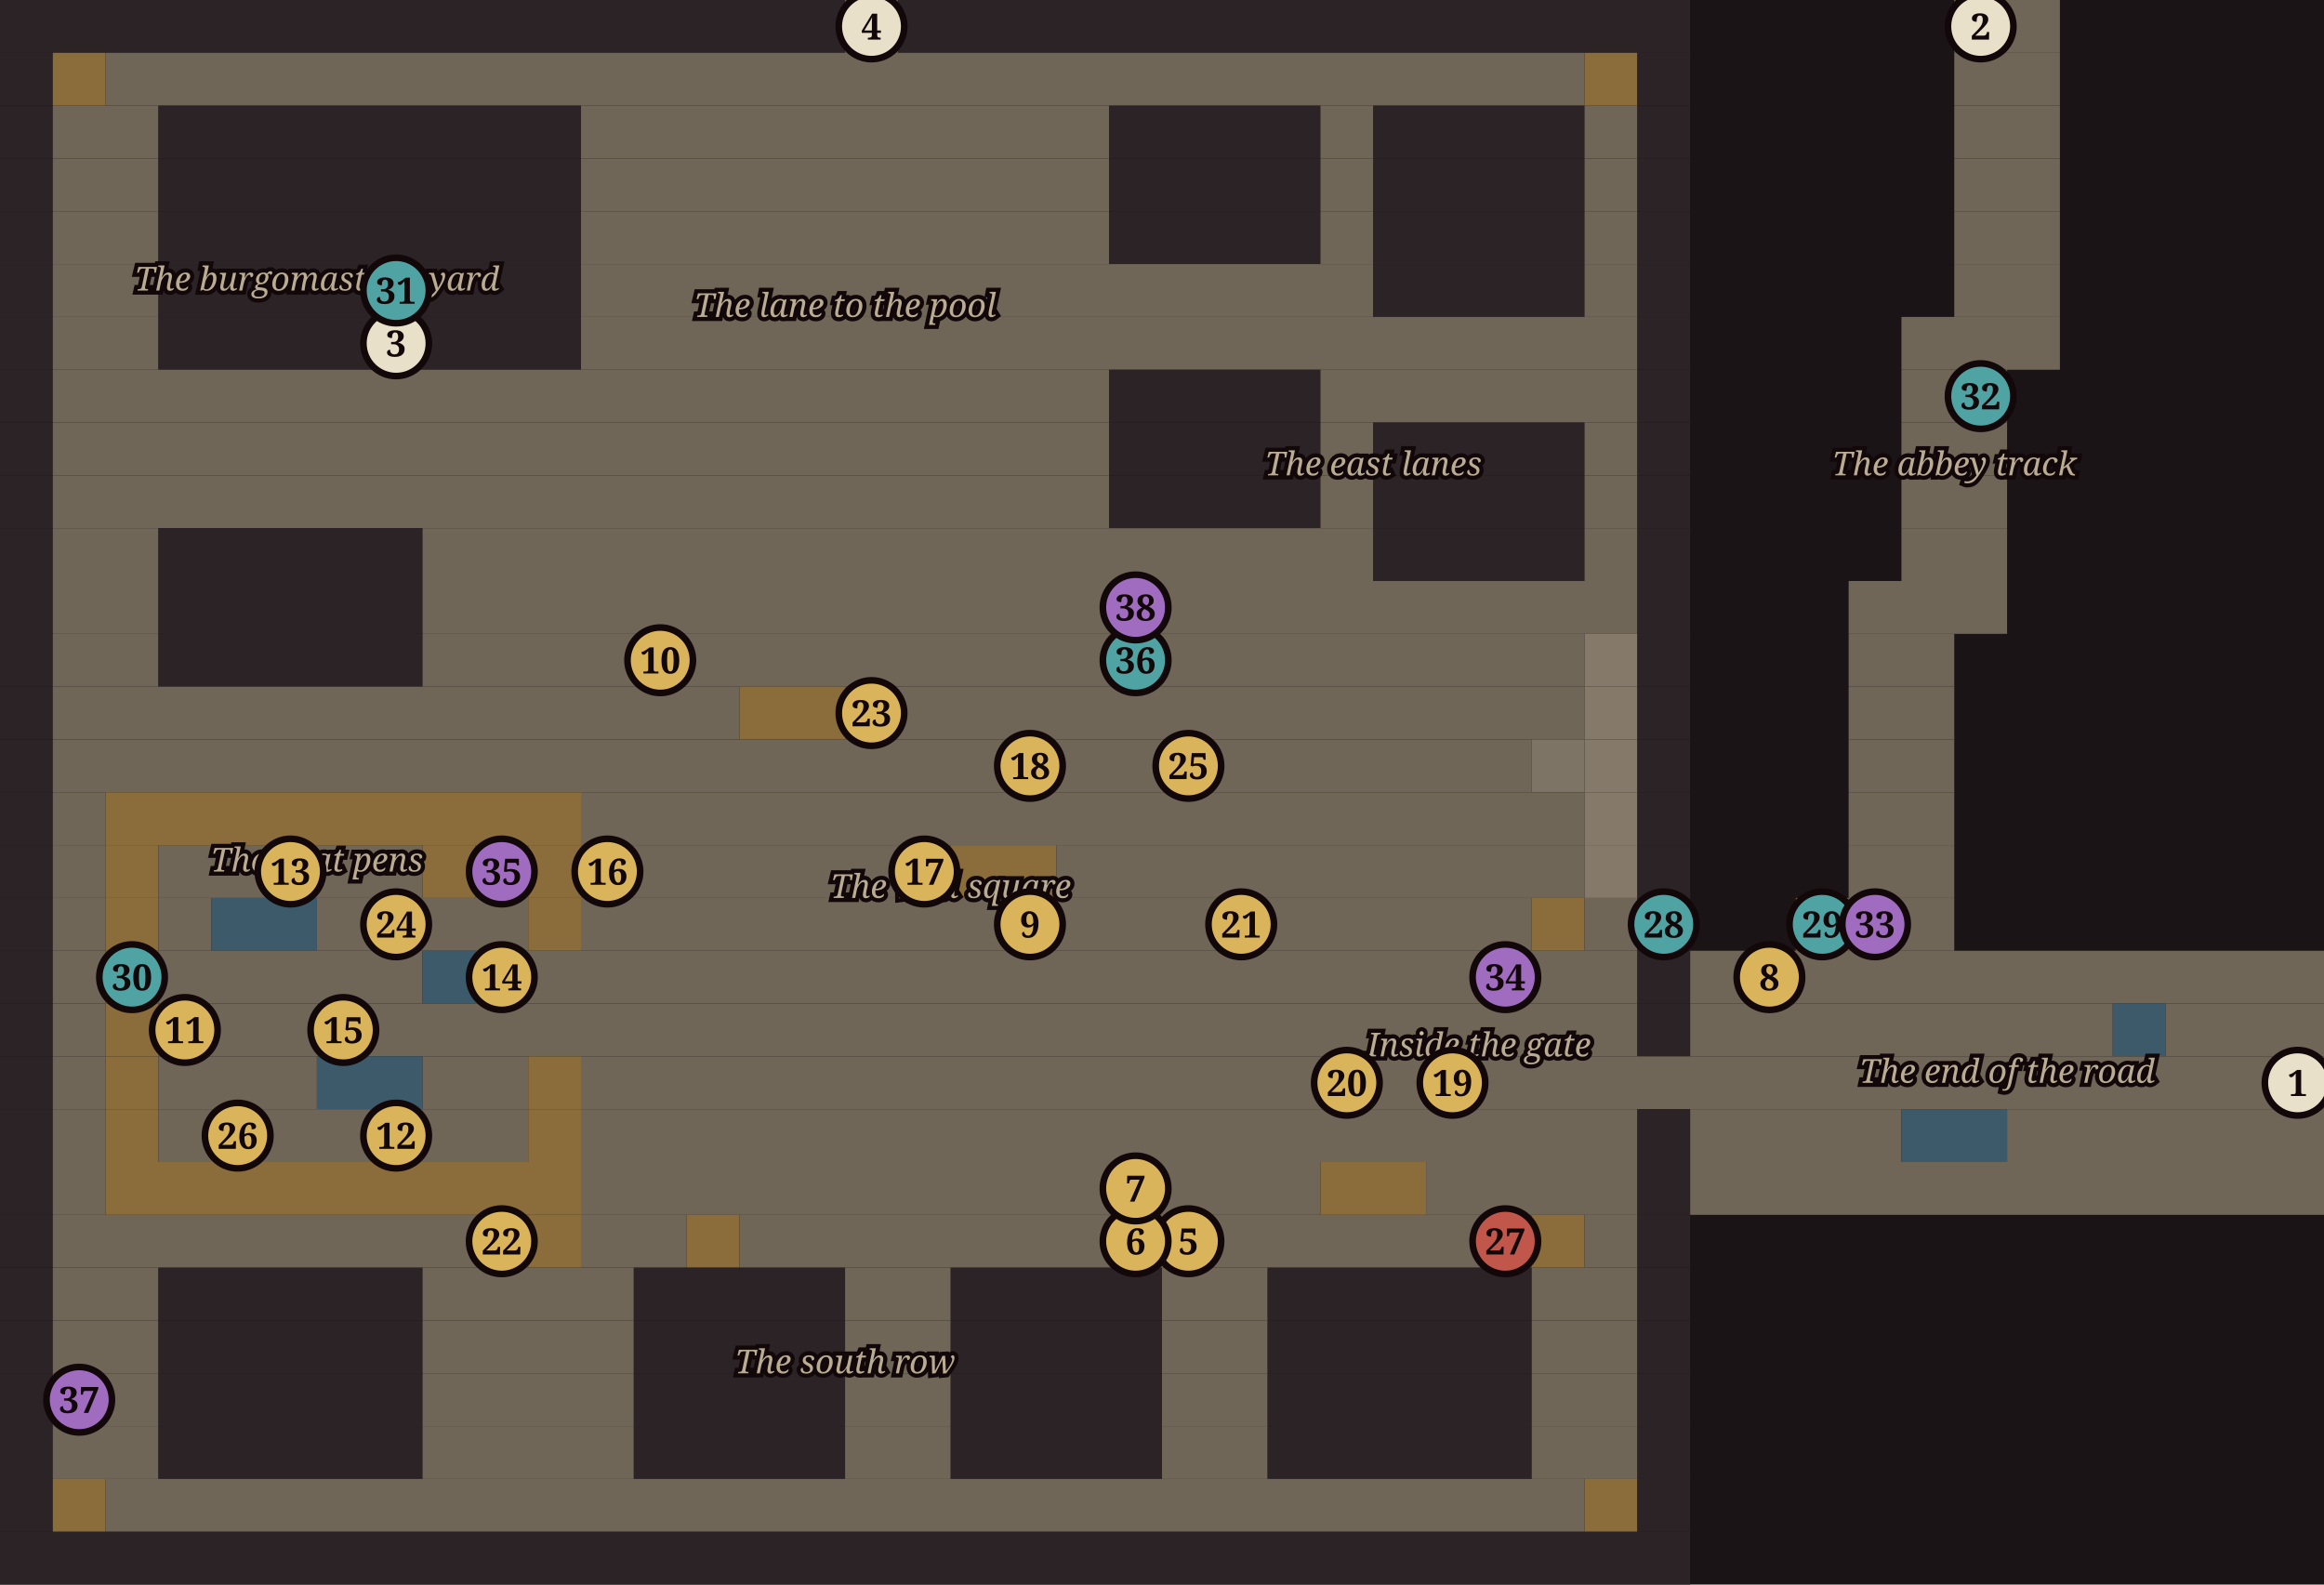
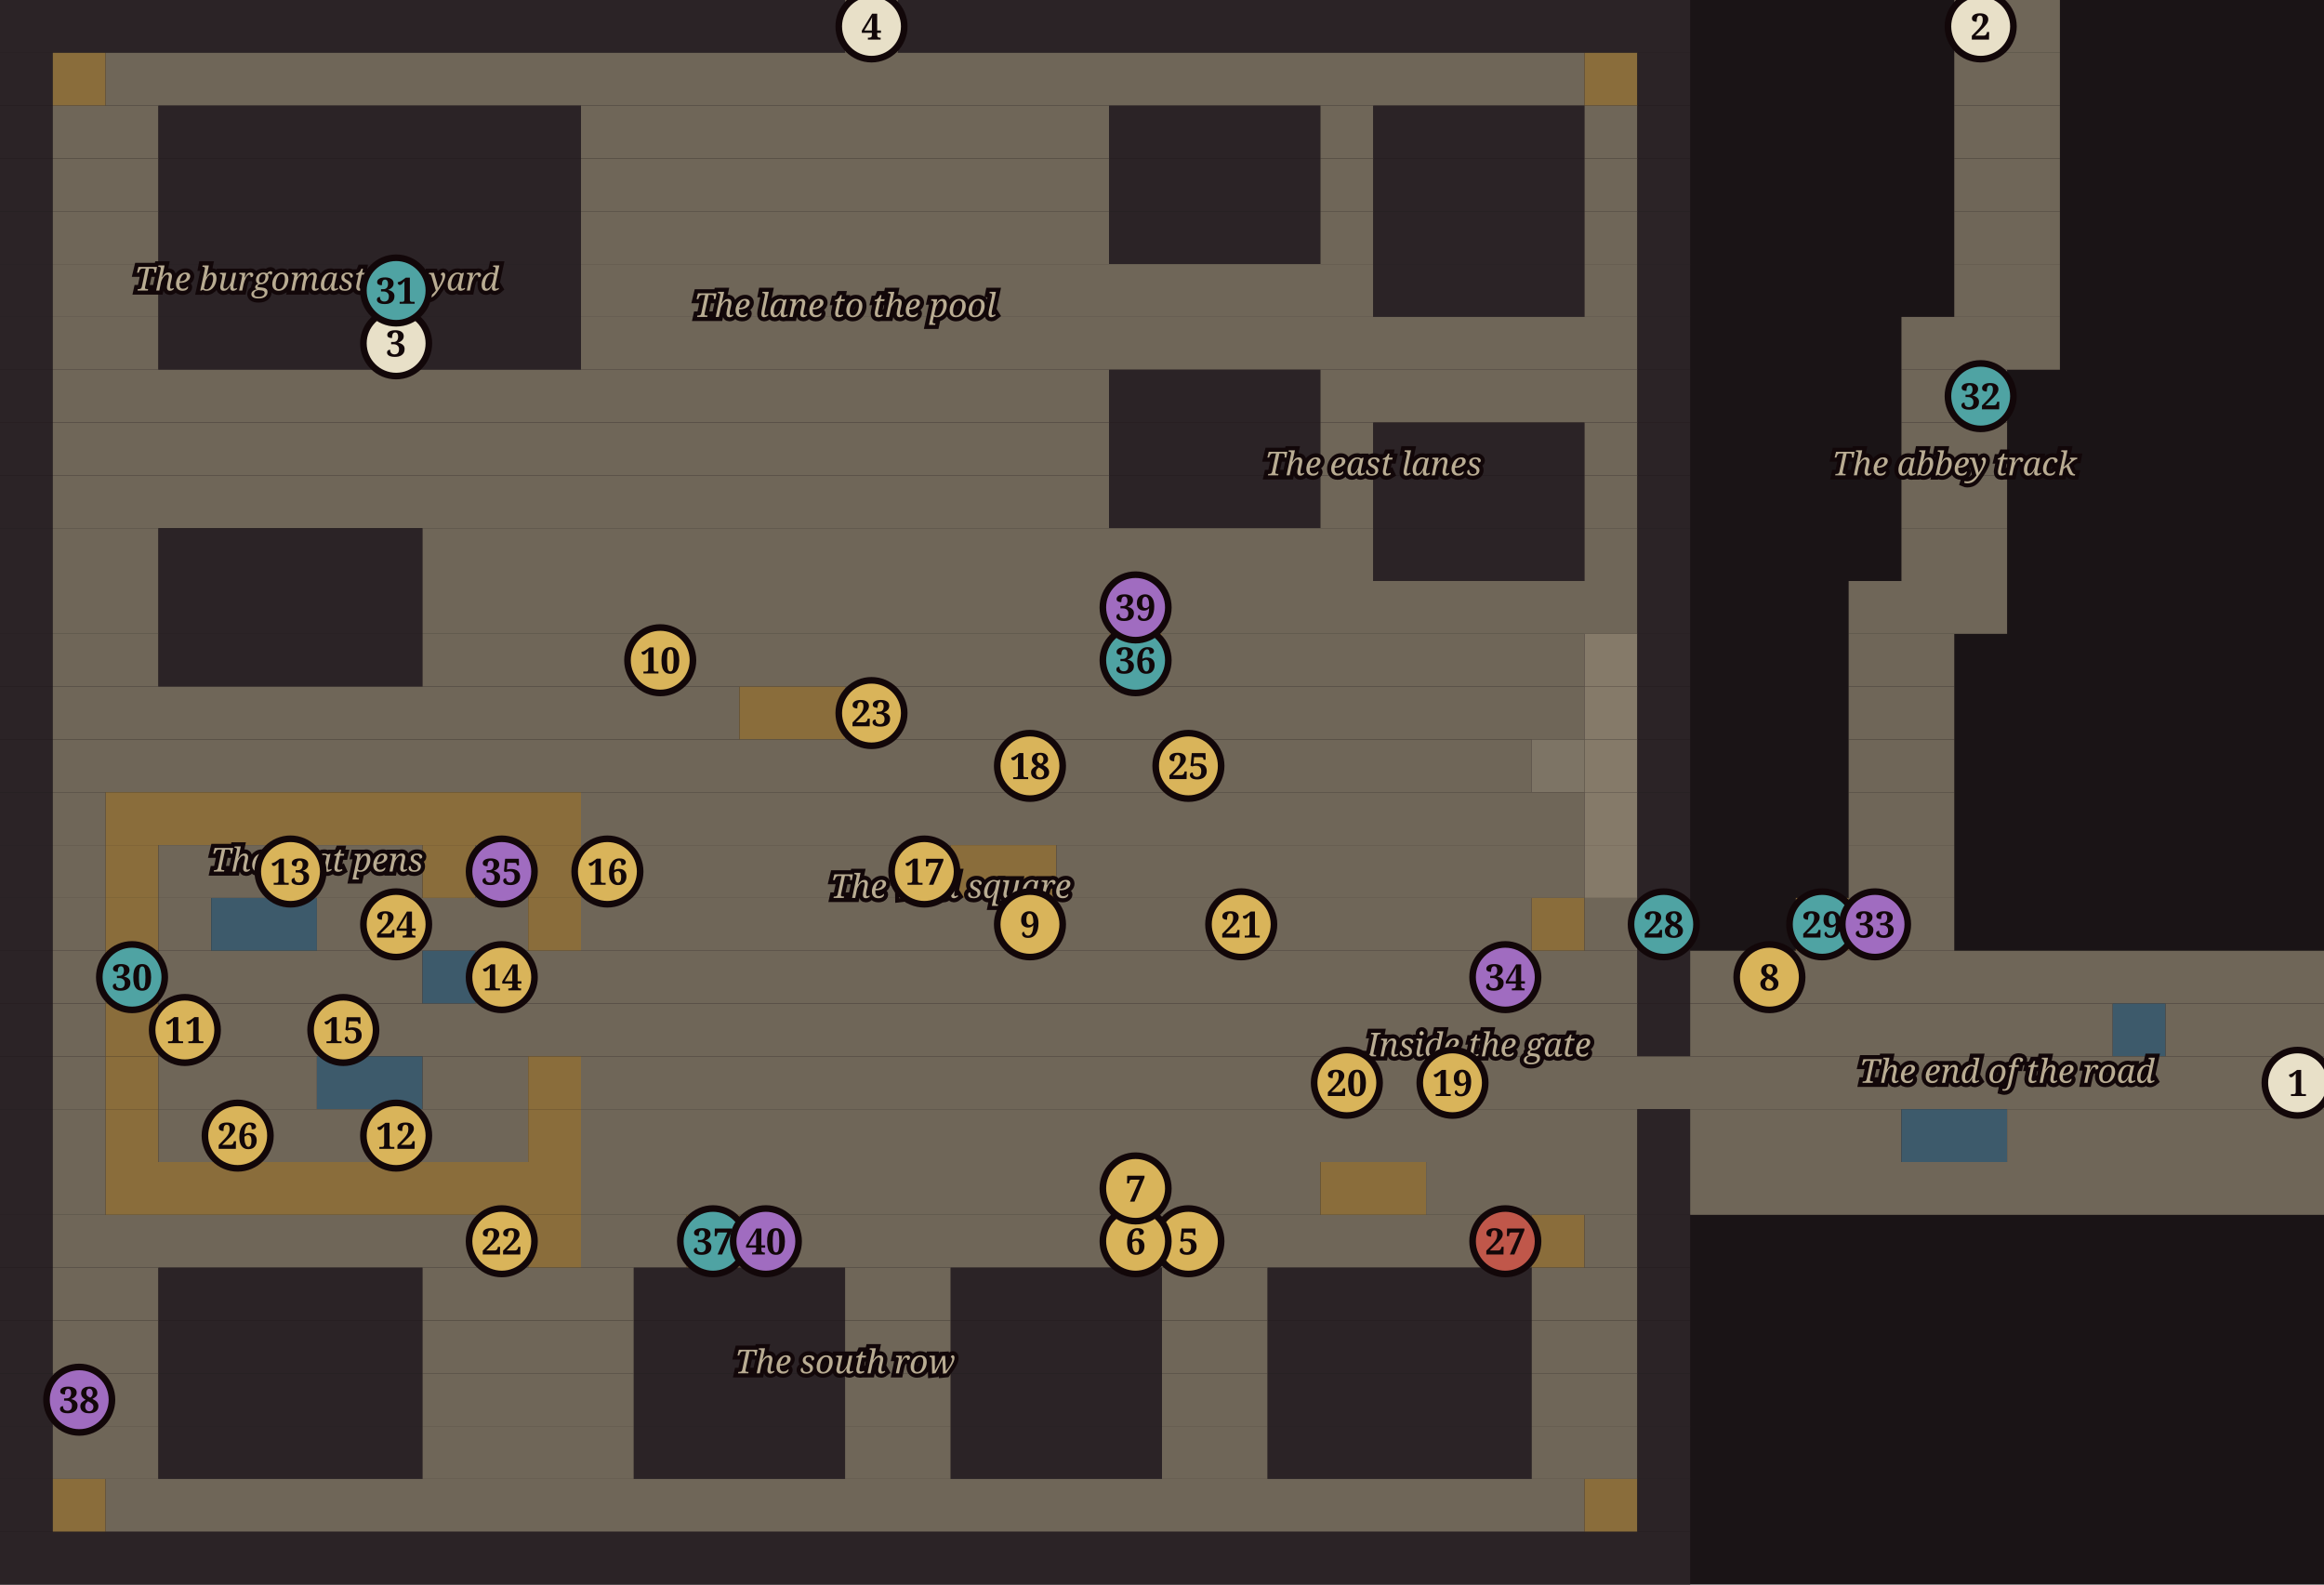
<svg xmlns="http://www.w3.org/2000/svg" viewBox="0 0 704 480" width="704" height="480" font-family="Georgia, serif">
  <rect width="704" height="480" fill="#1a1416" />
  <rect x="0" y="0" width="256" height="16" fill="#2b2326" />
  <rect x="256" y="0" width="16" height="16" fill="#6f6658" />
  <rect x="272" y="0" width="240" height="16" fill="#2b2326" />
  <rect x="592" y="0" width="32" height="16" fill="#6f6658" />
  <rect x="0" y="16" width="16" height="16" fill="#2b2326" />
  <rect x="16" y="16" width="16" height="16" fill="#8a6d3b" />
  <rect x="32" y="16" width="448" height="16" fill="#6f6658" />
  <rect x="480" y="16" width="16" height="16" fill="#8a6d3b" />
  <rect x="496" y="16" width="16" height="16" fill="#2b2326" />
  <rect x="592" y="16" width="32" height="16" fill="#6f6658" />
  <rect x="0" y="32" width="16" height="16" fill="#2b2326" />
  <rect x="16" y="32" width="32" height="16" fill="#6f6658" />
  <rect x="48" y="32" width="128" height="16" fill="#2b2326" />
  <rect x="176" y="32" width="160" height="16" fill="#6f6658" />
  <rect x="336" y="32" width="64" height="16" fill="#2b2326" />
  <rect x="400" y="32" width="16" height="16" fill="#6f6658" />
  <rect x="416" y="32" width="64" height="16" fill="#2b2326" />
  <rect x="480" y="32" width="16" height="16" fill="#6f6658" />
  <rect x="496" y="32" width="16" height="16" fill="#2b2326" />
  <rect x="592" y="32" width="32" height="16" fill="#6f6658" />
  <rect x="0" y="48" width="16" height="16" fill="#2b2326" />
  <rect x="16" y="48" width="32" height="16" fill="#6f6658" />
  <rect x="48" y="48" width="128" height="16" fill="#2b2326" />
  <rect x="176" y="48" width="160" height="16" fill="#6f6658" />
  <rect x="336" y="48" width="64" height="16" fill="#2b2326" />
  <rect x="400" y="48" width="16" height="16" fill="#6f6658" />
  <rect x="416" y="48" width="64" height="16" fill="#2b2326" />
  <rect x="480" y="48" width="16" height="16" fill="#6f6658" />
  <rect x="496" y="48" width="16" height="16" fill="#2b2326" />
  <rect x="592" y="48" width="32" height="16" fill="#6f6658" />
  <rect x="0" y="64" width="16" height="16" fill="#2b2326" />
  <rect x="16" y="64" width="32" height="16" fill="#6f6658" />
  <rect x="48" y="64" width="128" height="16" fill="#2b2326" />
  <rect x="176" y="64" width="160" height="16" fill="#6f6658" />
  <rect x="336" y="64" width="64" height="16" fill="#2b2326" />
  <rect x="400" y="64" width="16" height="16" fill="#6f6658" />
  <rect x="416" y="64" width="64" height="16" fill="#2b2326" />
  <rect x="480" y="64" width="16" height="16" fill="#6f6658" />
  <rect x="496" y="64" width="16" height="16" fill="#2b2326" />
  <rect x="592" y="64" width="32" height="16" fill="#6f6658" />
  <rect x="0" y="80" width="16" height="16" fill="#2b2326" />
  <rect x="16" y="80" width="32" height="16" fill="#6f6658" />
  <rect x="48" y="80" width="128" height="16" fill="#2b2326" />
  <rect x="176" y="80" width="240" height="16" fill="#6f6658" />
  <rect x="416" y="80" width="64" height="16" fill="#2b2326" />
  <rect x="480" y="80" width="16" height="16" fill="#6f6658" />
  <rect x="496" y="80" width="16" height="16" fill="#2b2326" />
  <rect x="592" y="80" width="32" height="16" fill="#6f6658" />
  <rect x="0" y="96" width="16" height="16" fill="#2b2326" />
  <rect x="16" y="96" width="32" height="16" fill="#6f6658" />
  <rect x="48" y="96" width="128" height="16" fill="#2b2326" />
  <rect x="176" y="96" width="320" height="16" fill="#6f6658" />
  <rect x="496" y="96" width="16" height="16" fill="#2b2326" />
  <rect x="576" y="96" width="48" height="16" fill="#6f6658" />
  <rect x="0" y="112" width="16" height="16" fill="#2b2326" />
  <rect x="16" y="112" width="320" height="16" fill="#6f6658" />
  <rect x="336" y="112" width="64" height="16" fill="#2b2326" />
  <rect x="400" y="112" width="96" height="16" fill="#6f6658" />
  <rect x="496" y="112" width="16" height="16" fill="#2b2326" />
  <rect x="576" y="112" width="32" height="16" fill="#6f6658" />
  <rect x="0" y="128" width="16" height="16" fill="#2b2326" />
  <rect x="16" y="128" width="320" height="16" fill="#6f6658" />
  <rect x="336" y="128" width="64" height="16" fill="#2b2326" />
  <rect x="400" y="128" width="16" height="16" fill="#6f6658" />
  <rect x="416" y="128" width="64" height="16" fill="#2b2326" />
  <rect x="480" y="128" width="16" height="16" fill="#6f6658" />
  <rect x="496" y="128" width="16" height="16" fill="#2b2326" />
  <rect x="576" y="128" width="32" height="16" fill="#6f6658" />
  <rect x="0" y="144" width="16" height="16" fill="#2b2326" />
  <rect x="16" y="144" width="320" height="16" fill="#6f6658" />
  <rect x="336" y="144" width="64" height="16" fill="#2b2326" />
  <rect x="400" y="144" width="16" height="16" fill="#6f6658" />
  <rect x="416" y="144" width="64" height="16" fill="#2b2326" />
  <rect x="480" y="144" width="16" height="16" fill="#6f6658" />
  <rect x="496" y="144" width="16" height="16" fill="#2b2326" />
  <rect x="576" y="144" width="32" height="16" fill="#6f6658" />
  <rect x="0" y="160" width="16" height="16" fill="#2b2326" />
  <rect x="16" y="160" width="32" height="16" fill="#6f6658" />
  <rect x="48" y="160" width="80" height="16" fill="#2b2326" />
  <rect x="128" y="160" width="288" height="16" fill="#6f6658" />
  <rect x="416" y="160" width="64" height="16" fill="#2b2326" />
  <rect x="480" y="160" width="16" height="16" fill="#6f6658" />
  <rect x="496" y="160" width="16" height="16" fill="#2b2326" />
  <rect x="576" y="160" width="32" height="16" fill="#6f6658" />
  <rect x="0" y="176" width="16" height="16" fill="#2b2326" />
  <rect x="16" y="176" width="32" height="16" fill="#6f6658" />
  <rect x="48" y="176" width="80" height="16" fill="#2b2326" />
  <rect x="128" y="176" width="368" height="16" fill="#6f6658" />
  <rect x="496" y="176" width="16" height="16" fill="#2b2326" />
  <rect x="560" y="176" width="48" height="16" fill="#6f6658" />
  <rect x="0" y="192" width="16" height="16" fill="#2b2326" />
  <rect x="16" y="192" width="32" height="16" fill="#6f6658" />
  <rect x="48" y="192" width="80" height="16" fill="#2b2326" />
  <rect x="128" y="192" width="208" height="16" fill="#6f6658" />
  <rect x="336" y="192" width="16" height="16" fill="#8a6d3b" />
  <rect x="352" y="192" width="128" height="16" fill="#6f6658" />
  <rect x="480" y="192" width="16" height="16" fill="#857a69" />
  <rect x="496" y="192" width="16" height="16" fill="#2b2326" />
  <rect x="560" y="192" width="32" height="16" fill="#6f6658" />
  <rect x="0" y="208" width="16" height="16" fill="#2b2326" />
  <rect x="16" y="208" width="208" height="16" fill="#6f6658" />
  <rect x="224" y="208" width="32" height="16" fill="#8a6d3b" />
  <rect x="256" y="208" width="224" height="16" fill="#6f6658" />
  <rect x="480" y="208" width="16" height="16" fill="#857a69" />
  <rect x="496" y="208" width="16" height="16" fill="#2b2326" />
  <rect x="560" y="208" width="32" height="16" fill="#6f6658" />
  <rect x="0" y="224" width="16" height="16" fill="#2b2326" />
  <rect x="16" y="224" width="448" height="16" fill="#6f6658" />
  <rect x="464" y="224" width="16" height="16" fill="#7d7465" />
  <rect x="480" y="224" width="16" height="16" fill="#857a69" />
  <rect x="496" y="224" width="16" height="16" fill="#2b2326" />
  <rect x="560" y="224" width="32" height="16" fill="#6f6658" />
  <rect x="0" y="240" width="16" height="16" fill="#2b2326" />
  <rect x="16" y="240" width="16" height="16" fill="#6f6658" />
  <rect x="32" y="240" width="144" height="16" fill="#8a6d3b" />
  <rect x="176" y="240" width="304" height="16" fill="#6f6658" />
  <rect x="480" y="240" width="16" height="16" fill="#857a69" />
  <rect x="496" y="240" width="16" height="16" fill="#2b2326" />
  <rect x="560" y="240" width="32" height="16" fill="#6f6658" />
  <rect x="0" y="256" width="16" height="16" fill="#2b2326" />
  <rect x="16" y="256" width="16" height="16" fill="#6f6658" />
  <rect x="32" y="256" width="16" height="16" fill="#8a6d3b" />
  <rect x="48" y="256" width="80" height="16" fill="#6f6658" />
  <rect x="128" y="256" width="16" height="16" fill="#8a6d3b" />
  <rect x="144" y="256" width="16" height="16" fill="#6f6658" />
  <rect x="160" y="256" width="16" height="16" fill="#8a6d3b" />
  <rect x="176" y="256" width="112" height="16" fill="#6f6658" />
  <rect x="288" y="256" width="32" height="16" fill="#8a6d3b" />
  <rect x="320" y="256" width="160" height="16" fill="#6f6658" />
  <rect x="480" y="256" width="16" height="16" fill="#857a69" />
  <rect x="496" y="256" width="16" height="16" fill="#2b2326" />
  <rect x="560" y="256" width="32" height="16" fill="#6f6658" />
  <rect x="0" y="272" width="16" height="16" fill="#2b2326" />
  <rect x="16" y="272" width="16" height="16" fill="#6f6658" />
  <rect x="32" y="272" width="16" height="16" fill="#8a6d3b" />
  <rect x="48" y="272" width="16" height="16" fill="#6f6658" />
  <rect x="64" y="272" width="32" height="16" fill="#3d5a6b" />
  <rect x="96" y="272" width="64" height="16" fill="#6f6658" />
  <rect x="160" y="272" width="16" height="16" fill="#8a6d3b" />
  <rect x="176" y="272" width="288" height="16" fill="#6f6658" />
  <rect x="464" y="272" width="16" height="16" fill="#8a6d3b" />
  <rect x="480" y="272" width="16" height="16" fill="#6f6658" />
  <rect x="496" y="272" width="16" height="16" fill="#2b2326" />
  <rect x="544" y="272" width="16" height="16" fill="#8a6d3b" />
  <rect x="560" y="272" width="32" height="16" fill="#6f6658" />
  <rect x="0" y="288" width="16" height="16" fill="#2b2326" />
  <rect x="16" y="288" width="16" height="16" fill="#6f6658" />
  <rect x="32" y="288" width="16" height="16" fill="#8a6d3b" />
  <rect x="48" y="288" width="80" height="16" fill="#6f6658" />
  <rect x="128" y="288" width="16" height="16" fill="#3d5a6b" />
  <rect x="144" y="288" width="352" height="16" fill="#6f6658" />
  <rect x="496" y="288" width="16" height="16" fill="#2b2326" />
  <rect x="512" y="288" width="192" height="16" fill="#6f6658" />
  <rect x="0" y="304" width="16" height="16" fill="#2b2326" />
  <rect x="16" y="304" width="16" height="16" fill="#6f6658" />
  <rect x="32" y="304" width="16" height="16" fill="#8a6d3b" />
  <rect x="48" y="304" width="448" height="16" fill="#6f6658" />
  <rect x="496" y="304" width="16" height="16" fill="#2b2326" />
  <rect x="512" y="304" width="128" height="16" fill="#6f6658" />
  <rect x="640" y="304" width="16" height="16" fill="#3d5a6b" />
  <rect x="656" y="304" width="48" height="16" fill="#6f6658" />
  <rect x="0" y="320" width="16" height="16" fill="#2b2326" />
  <rect x="16" y="320" width="16" height="16" fill="#6f6658" />
  <rect x="32" y="320" width="16" height="16" fill="#8a6d3b" />
  <rect x="48" y="320" width="48" height="16" fill="#6f6658" />
  <rect x="96" y="320" width="32" height="16" fill="#3d5a6b" />
  <rect x="128" y="320" width="32" height="16" fill="#6f6658" />
  <rect x="160" y="320" width="16" height="16" fill="#8a6d3b" />
  <rect x="176" y="320" width="528" height="16" fill="#6f6658" />
  <rect x="0" y="336" width="16" height="16" fill="#2b2326" />
  <rect x="16" y="336" width="16" height="16" fill="#6f6658" />
  <rect x="32" y="336" width="16" height="16" fill="#8a6d3b" />
  <rect x="48" y="336" width="112" height="16" fill="#6f6658" />
  <rect x="160" y="336" width="16" height="16" fill="#8a6d3b" />
  <rect x="176" y="336" width="320" height="16" fill="#6f6658" />
  <rect x="496" y="336" width="16" height="16" fill="#2b2326" />
  <rect x="512" y="336" width="64" height="16" fill="#6f6658" />
  <rect x="576" y="336" width="32" height="16" fill="#3d5a6b" />
  <rect x="608" y="336" width="96" height="16" fill="#6f6658" />
  <rect x="0" y="352" width="16" height="16" fill="#2b2326" />
  <rect x="16" y="352" width="16" height="16" fill="#6f6658" />
  <rect x="32" y="352" width="144" height="16" fill="#8a6d3b" />
  <rect x="176" y="352" width="224" height="16" fill="#6f6658" />
  <rect x="400" y="352" width="32" height="16" fill="#8a6d3b" />
  <rect x="432" y="352" width="64" height="16" fill="#6f6658" />
  <rect x="496" y="352" width="16" height="16" fill="#2b2326" />
  <rect x="512" y="352" width="192" height="16" fill="#6f6658" />
  <rect x="0" y="368" width="16" height="16" fill="#2b2326" />
  <rect x="16" y="368" width="144" height="16" fill="#6f6658" />
  <rect x="160" y="368" width="16" height="16" fill="#8a6d3b" />
  <rect x="176" y="368" width="32" height="16" fill="#6f6658" />
  <rect x="208" y="368" width="16" height="16" fill="#8a6d3b" />
  <rect x="224" y="368" width="240" height="16" fill="#6f6658" />
  <rect x="464" y="368" width="16" height="16" fill="#8a6d3b" />
  <rect x="480" y="368" width="16" height="16" fill="#6f6658" />
  <rect x="496" y="368" width="16" height="16" fill="#2b2326" />
  <rect x="0" y="384" width="16" height="16" fill="#2b2326" />
  <rect x="16" y="384" width="32" height="16" fill="#6f6658" />
  <rect x="48" y="384" width="80" height="16" fill="#2b2326" />
  <rect x="128" y="384" width="64" height="16" fill="#6f6658" />
  <rect x="192" y="384" width="64" height="16" fill="#2b2326" />
  <rect x="256" y="384" width="32" height="16" fill="#6f6658" />
  <rect x="288" y="384" width="64" height="16" fill="#2b2326" />
  <rect x="352" y="384" width="32" height="16" fill="#6f6658" />
  <rect x="384" y="384" width="80" height="16" fill="#2b2326" />
  <rect x="464" y="384" width="32" height="16" fill="#6f6658" />
  <rect x="496" y="384" width="16" height="16" fill="#2b2326" />
  <rect x="0" y="400" width="16" height="16" fill="#2b2326" />
  <rect x="16" y="400" width="32" height="16" fill="#6f6658" />
  <rect x="48" y="400" width="80" height="16" fill="#2b2326" />
  <rect x="128" y="400" width="64" height="16" fill="#6f6658" />
  <rect x="192" y="400" width="64" height="16" fill="#2b2326" />
  <rect x="256" y="400" width="32" height="16" fill="#6f6658" />
  <rect x="288" y="400" width="64" height="16" fill="#2b2326" />
  <rect x="352" y="400" width="32" height="16" fill="#6f6658" />
  <rect x="384" y="400" width="80" height="16" fill="#2b2326" />
  <rect x="464" y="400" width="32" height="16" fill="#6f6658" />
  <rect x="496" y="400" width="16" height="16" fill="#2b2326" />
  <rect x="0" y="416" width="16" height="16" fill="#2b2326" />
  <rect x="16" y="416" width="32" height="16" fill="#6f6658" />
  <rect x="48" y="416" width="80" height="16" fill="#2b2326" />
  <rect x="128" y="416" width="64" height="16" fill="#6f6658" />
  <rect x="192" y="416" width="64" height="16" fill="#2b2326" />
  <rect x="256" y="416" width="32" height="16" fill="#6f6658" />
  <rect x="288" y="416" width="64" height="16" fill="#2b2326" />
  <rect x="352" y="416" width="32" height="16" fill="#6f6658" />
  <rect x="384" y="416" width="80" height="16" fill="#2b2326" />
  <rect x="464" y="416" width="32" height="16" fill="#6f6658" />
  <rect x="496" y="416" width="16" height="16" fill="#2b2326" />
  <rect x="0" y="432" width="16" height="16" fill="#2b2326" />
  <rect x="16" y="432" width="32" height="16" fill="#6f6658" />
  <rect x="48" y="432" width="80" height="16" fill="#2b2326" />
  <rect x="128" y="432" width="64" height="16" fill="#6f6658" />
  <rect x="192" y="432" width="64" height="16" fill="#2b2326" />
  <rect x="256" y="432" width="32" height="16" fill="#6f6658" />
  <rect x="288" y="432" width="64" height="16" fill="#2b2326" />
  <rect x="352" y="432" width="32" height="16" fill="#6f6658" />
  <rect x="384" y="432" width="80" height="16" fill="#2b2326" />
  <rect x="464" y="432" width="32" height="16" fill="#6f6658" />
  <rect x="496" y="432" width="16" height="16" fill="#2b2326" />
  <rect x="0" y="448" width="16" height="16" fill="#2b2326" />
  <rect x="16" y="448" width="16" height="16" fill="#8a6d3b" />
  <rect x="32" y="448" width="448" height="16" fill="#6f6658" />
  <rect x="480" y="448" width="16" height="16" fill="#8a6d3b" />
  <rect x="496" y="448" width="16" height="16" fill="#2b2326" />
  <rect x="0" y="464" width="512" height="16" fill="#2b2326" />
  <text x="608.0" y="328.0" font-size="10" text-anchor="middle" fill="#f0e2c0" fill-opacity="0.75" stroke="#120709" stroke-width="2.5" paint-order="stroke" font-style="italic">The end of the road</text>
  <text x="592.0" y="144.0" font-size="10" text-anchor="middle" fill="#f0e2c0" fill-opacity="0.75" stroke="#120709" stroke-width="2.5" paint-order="stroke" font-style="italic">The abbey track</text>
  <text x="448.0" y="320.0" font-size="10" text-anchor="middle" fill="#f0e2c0" fill-opacity="0.75" stroke="#120709" stroke-width="2.5" paint-order="stroke" font-style="italic">Inside the gate</text>
  <text x="288.0" y="272.0" font-size="10" text-anchor="middle" fill="#f0e2c0" fill-opacity="0.75" stroke="#120709" stroke-width="2.5" paint-order="stroke" font-style="italic">The well square</text>
  <text x="96.0" y="88.0" font-size="10" text-anchor="middle" fill="#f0e2c0" fill-opacity="0.75" stroke="#120709" stroke-width="2.5" paint-order="stroke" font-style="italic">The burgomaster's yard</text>
  <text x="256.0" y="96.0" font-size="10" text-anchor="middle" fill="#f0e2c0" fill-opacity="0.75" stroke="#120709" stroke-width="2.5" paint-order="stroke" font-style="italic">The lane to the pool</text>
  <text x="416.0" y="144.0" font-size="10" text-anchor="middle" fill="#f0e2c0" fill-opacity="0.75" stroke="#120709" stroke-width="2.5" paint-order="stroke" font-style="italic">The east lanes</text>
  <text x="96.0" y="264.0" font-size="10" text-anchor="middle" fill="#f0e2c0" fill-opacity="0.75" stroke="#120709" stroke-width="2.5" paint-order="stroke" font-style="italic">The goat pens</text>
  <text x="256.0" y="416.0" font-size="10" text-anchor="middle" fill="#f0e2c0" fill-opacity="0.75" stroke="#120709" stroke-width="2.5" paint-order="stroke" font-style="italic">The south row</text>
  <circle cx="696.0" cy="328.0" r="9.92" fill="#e8e0c8" stroke="#120709" stroke-width="2" />
  <text x="696.0" y="332.0" font-size="11" text-anchor="middle" fill="#120709" font-weight="bold">1</text>
  <circle cx="600.0" cy="8.0" r="9.92" fill="#e8e0c8" stroke="#120709" stroke-width="2" />
  <text x="600.0" y="12.0" font-size="11" text-anchor="middle" fill="#120709" font-weight="bold">2</text>
  <circle cx="120.0" cy="104.0" r="9.92" fill="#e8e0c8" stroke="#120709" stroke-width="2" />
  <text x="120.0" y="108.0" font-size="11" text-anchor="middle" fill="#120709" font-weight="bold">3</text>
  <circle cx="264.0" cy="8.0" r="9.92" fill="#e8e0c8" stroke="#120709" stroke-width="2" />
  <text x="264.0" y="12.0" font-size="11" text-anchor="middle" fill="#120709" font-weight="bold">4</text>
  <circle cx="360.0" cy="376.0" r="9.92" fill="#d9b45a" stroke="#120709" stroke-width="2" />
  <text x="360.0" y="380.0" font-size="11" text-anchor="middle" fill="#120709" font-weight="bold">5</text>
  <circle cx="344.0" cy="376.0" r="9.92" fill="#d9b45a" stroke="#120709" stroke-width="2" />
  <text x="344.0" y="380.0" font-size="11" text-anchor="middle" fill="#120709" font-weight="bold">6</text>
  <circle cx="344.0" cy="360.0" r="9.92" fill="#d9b45a" stroke="#120709" stroke-width="2" />
  <text x="344.0" y="364.0" font-size="11" text-anchor="middle" fill="#120709" font-weight="bold">7</text>
  <circle cx="536.0" cy="296.0" r="9.92" fill="#d9b45a" stroke="#120709" stroke-width="2" />
  <text x="536.0" y="300.0" font-size="11" text-anchor="middle" fill="#120709" font-weight="bold">8</text>
  <circle cx="312.0" cy="280.0" r="9.92" fill="#d9b45a" stroke="#120709" stroke-width="2" />
  <text x="312.0" y="284.0" font-size="11" text-anchor="middle" fill="#120709" font-weight="bold">9</text>
  <circle cx="200.0" cy="200.0" r="9.92" fill="#d9b45a" stroke="#120709" stroke-width="2" />
  <text x="200.0" y="204.0" font-size="11" text-anchor="middle" fill="#120709" font-weight="bold">10</text>
  <circle cx="56.0" cy="312.0" r="9.92" fill="#d9b45a" stroke="#120709" stroke-width="2" />
  <text x="56.0" y="316.0" font-size="11" text-anchor="middle" fill="#120709" font-weight="bold">11</text>
  <circle cx="120.0" cy="344.0" r="9.92" fill="#d9b45a" stroke="#120709" stroke-width="2" />
  <text x="120.0" y="348.0" font-size="11" text-anchor="middle" fill="#120709" font-weight="bold">12</text>
  <circle cx="88.0" cy="264.0" r="9.92" fill="#d9b45a" stroke="#120709" stroke-width="2" />
  <text x="88.0" y="268.0" font-size="11" text-anchor="middle" fill="#120709" font-weight="bold">13</text>
  <circle cx="152.0" cy="296.0" r="9.92" fill="#d9b45a" stroke="#120709" stroke-width="2" />
  <text x="152.0" y="300.0" font-size="11" text-anchor="middle" fill="#120709" font-weight="bold">14</text>
  <circle cx="104.0" cy="312.0" r="9.92" fill="#d9b45a" stroke="#120709" stroke-width="2" />
  <text x="104.0" y="316.0" font-size="11" text-anchor="middle" fill="#120709" font-weight="bold">15</text>
  <circle cx="184.0" cy="264.0" r="9.92" fill="#d9b45a" stroke="#120709" stroke-width="2" />
  <text x="184.0" y="268.0" font-size="11" text-anchor="middle" fill="#120709" font-weight="bold">16</text>
  <circle cx="280.0" cy="264.0" r="9.92" fill="#d9b45a" stroke="#120709" stroke-width="2" />
  <text x="280.0" y="268.0" font-size="11" text-anchor="middle" fill="#120709" font-weight="bold">17</text>
  <circle cx="312.0" cy="232.0" r="9.92" fill="#d9b45a" stroke="#120709" stroke-width="2" />
  <text x="312.0" y="236.0" font-size="11" text-anchor="middle" fill="#120709" font-weight="bold">18</text>
  <circle cx="440.0" cy="328.0" r="9.92" fill="#d9b45a" stroke="#120709" stroke-width="2" />
  <text x="440.0" y="332.0" font-size="11" text-anchor="middle" fill="#120709" font-weight="bold">19</text>
  <circle cx="408.0" cy="328.0" r="9.92" fill="#d9b45a" stroke="#120709" stroke-width="2" />
  <text x="408.0" y="332.0" font-size="11" text-anchor="middle" fill="#120709" font-weight="bold">20</text>
  <circle cx="376.0" cy="280.0" r="9.92" fill="#d9b45a" stroke="#120709" stroke-width="2" />
  <text x="376.0" y="284.0" font-size="11" text-anchor="middle" fill="#120709" font-weight="bold">21</text>
  <circle cx="152.0" cy="376.0" r="9.92" fill="#d9b45a" stroke="#120709" stroke-width="2" />
  <text x="152.0" y="380.0" font-size="11" text-anchor="middle" fill="#120709" font-weight="bold">22</text>
  <circle cx="264.0" cy="216.0" r="9.92" fill="#d9b45a" stroke="#120709" stroke-width="2" />
  <text x="264.0" y="220.0" font-size="11" text-anchor="middle" fill="#120709" font-weight="bold">23</text>
  <circle cx="120.0" cy="280.0" r="9.92" fill="#d9b45a" stroke="#120709" stroke-width="2" />
  <text x="120.0" y="284.0" font-size="11" text-anchor="middle" fill="#120709" font-weight="bold">24</text>
  <circle cx="360.0" cy="232.0" r="9.92" fill="#d9b45a" stroke="#120709" stroke-width="2" />
  <text x="360.0" y="236.0" font-size="11" text-anchor="middle" fill="#120709" font-weight="bold">25</text>
  <circle cx="72.0" cy="344.0" r="9.92" fill="#d9b45a" stroke="#120709" stroke-width="2" />
  <text x="72.0" y="348.0" font-size="11" text-anchor="middle" fill="#120709" font-weight="bold">26</text>
  <circle cx="456.0" cy="376.0" r="9.92" fill="#c0574a" stroke="#120709" stroke-width="2" />
  <text x="456.0" y="380.0" font-size="11" text-anchor="middle" fill="#120709" font-weight="bold">27</text>
  <circle cx="504.0" cy="280.0" r="9.92" fill="#4fa3a3" stroke="#120709" stroke-width="2" />
  <text x="504.0" y="284.0" font-size="11" text-anchor="middle" fill="#120709" font-weight="bold">28</text>
  <circle cx="552.0" cy="280.0" r="9.92" fill="#4fa3a3" stroke="#120709" stroke-width="2" />
  <text x="552.0" y="284.0" font-size="11" text-anchor="middle" fill="#120709" font-weight="bold">29</text>
  <circle cx="40.0" cy="296.0" r="9.92" fill="#4fa3a3" stroke="#120709" stroke-width="2" />
  <text x="40.0" y="300.0" font-size="11" text-anchor="middle" fill="#120709" font-weight="bold">30</text>
  <circle cx="120.0" cy="88.0" r="9.92" fill="#4fa3a3" stroke="#120709" stroke-width="2" />
  <text x="120.0" y="92.0" font-size="11" text-anchor="middle" fill="#120709" font-weight="bold">31</text>
  <circle cx="600.0" cy="120.0" r="9.92" fill="#4fa3a3" stroke="#120709" stroke-width="2" />
  <text x="600.0" y="124.0" font-size="11" text-anchor="middle" fill="#120709" font-weight="bold">32</text>
  <circle cx="568.0" cy="280.0" r="9.92" fill="#a06cc0" stroke="#120709" stroke-width="2" />
  <text x="568.0" y="284.0" font-size="11" text-anchor="middle" fill="#120709" font-weight="bold">33</text>
  <circle cx="456.0" cy="296.0" r="9.92" fill="#a06cc0" stroke="#120709" stroke-width="2" />
  <text x="456.0" y="300.0" font-size="11" text-anchor="middle" fill="#120709" font-weight="bold">34</text>
  <circle cx="152.0" cy="264.0" r="9.92" fill="#a06cc0" stroke="#120709" stroke-width="2" />
  <text x="152.0" y="268.0" font-size="11" text-anchor="middle" fill="#120709" font-weight="bold">35</text>
  <circle cx="344.0" cy="200.0" r="9.92" fill="#4fa3a3" stroke="#120709" stroke-width="2" />
  <text x="344.0" y="204.0" font-size="11" text-anchor="middle" fill="#120709" font-weight="bold">36</text>
+   <circle cx="216.0" cy="376.0" r="9.92" fill="#4fa3a3" stroke="#120709" stroke-width="2" />
+   <text x="216.0" y="380.0" font-size="11" text-anchor="middle" fill="#120709" font-weight="bold">37</text>
  <circle cx="24.0" cy="424.0" r="9.92" fill="#a06cc0" stroke="#120709" stroke-width="2" />
-   <text x="24.0" y="428.0" font-size="11" text-anchor="middle" fill="#120709" font-weight="bold">37</text>
+   <text x="24.0" y="428.0" font-size="11" text-anchor="middle" fill="#120709" font-weight="bold">38</text>
  <circle cx="344.0" cy="184.0" r="9.92" fill="#a06cc0" stroke="#120709" stroke-width="2" />
-   <text x="344.0" y="188.0" font-size="11" text-anchor="middle" fill="#120709" font-weight="bold">38</text>
+   <text x="344.0" y="188.0" font-size="11" text-anchor="middle" fill="#120709" font-weight="bold">39</text>
+   <circle cx="232.0" cy="376.0" r="9.92" fill="#a06cc0" stroke="#120709" stroke-width="2" />
+   <text x="232.0" y="380.0" font-size="11" text-anchor="middle" fill="#120709" font-weight="bold">40</text>
</svg>
